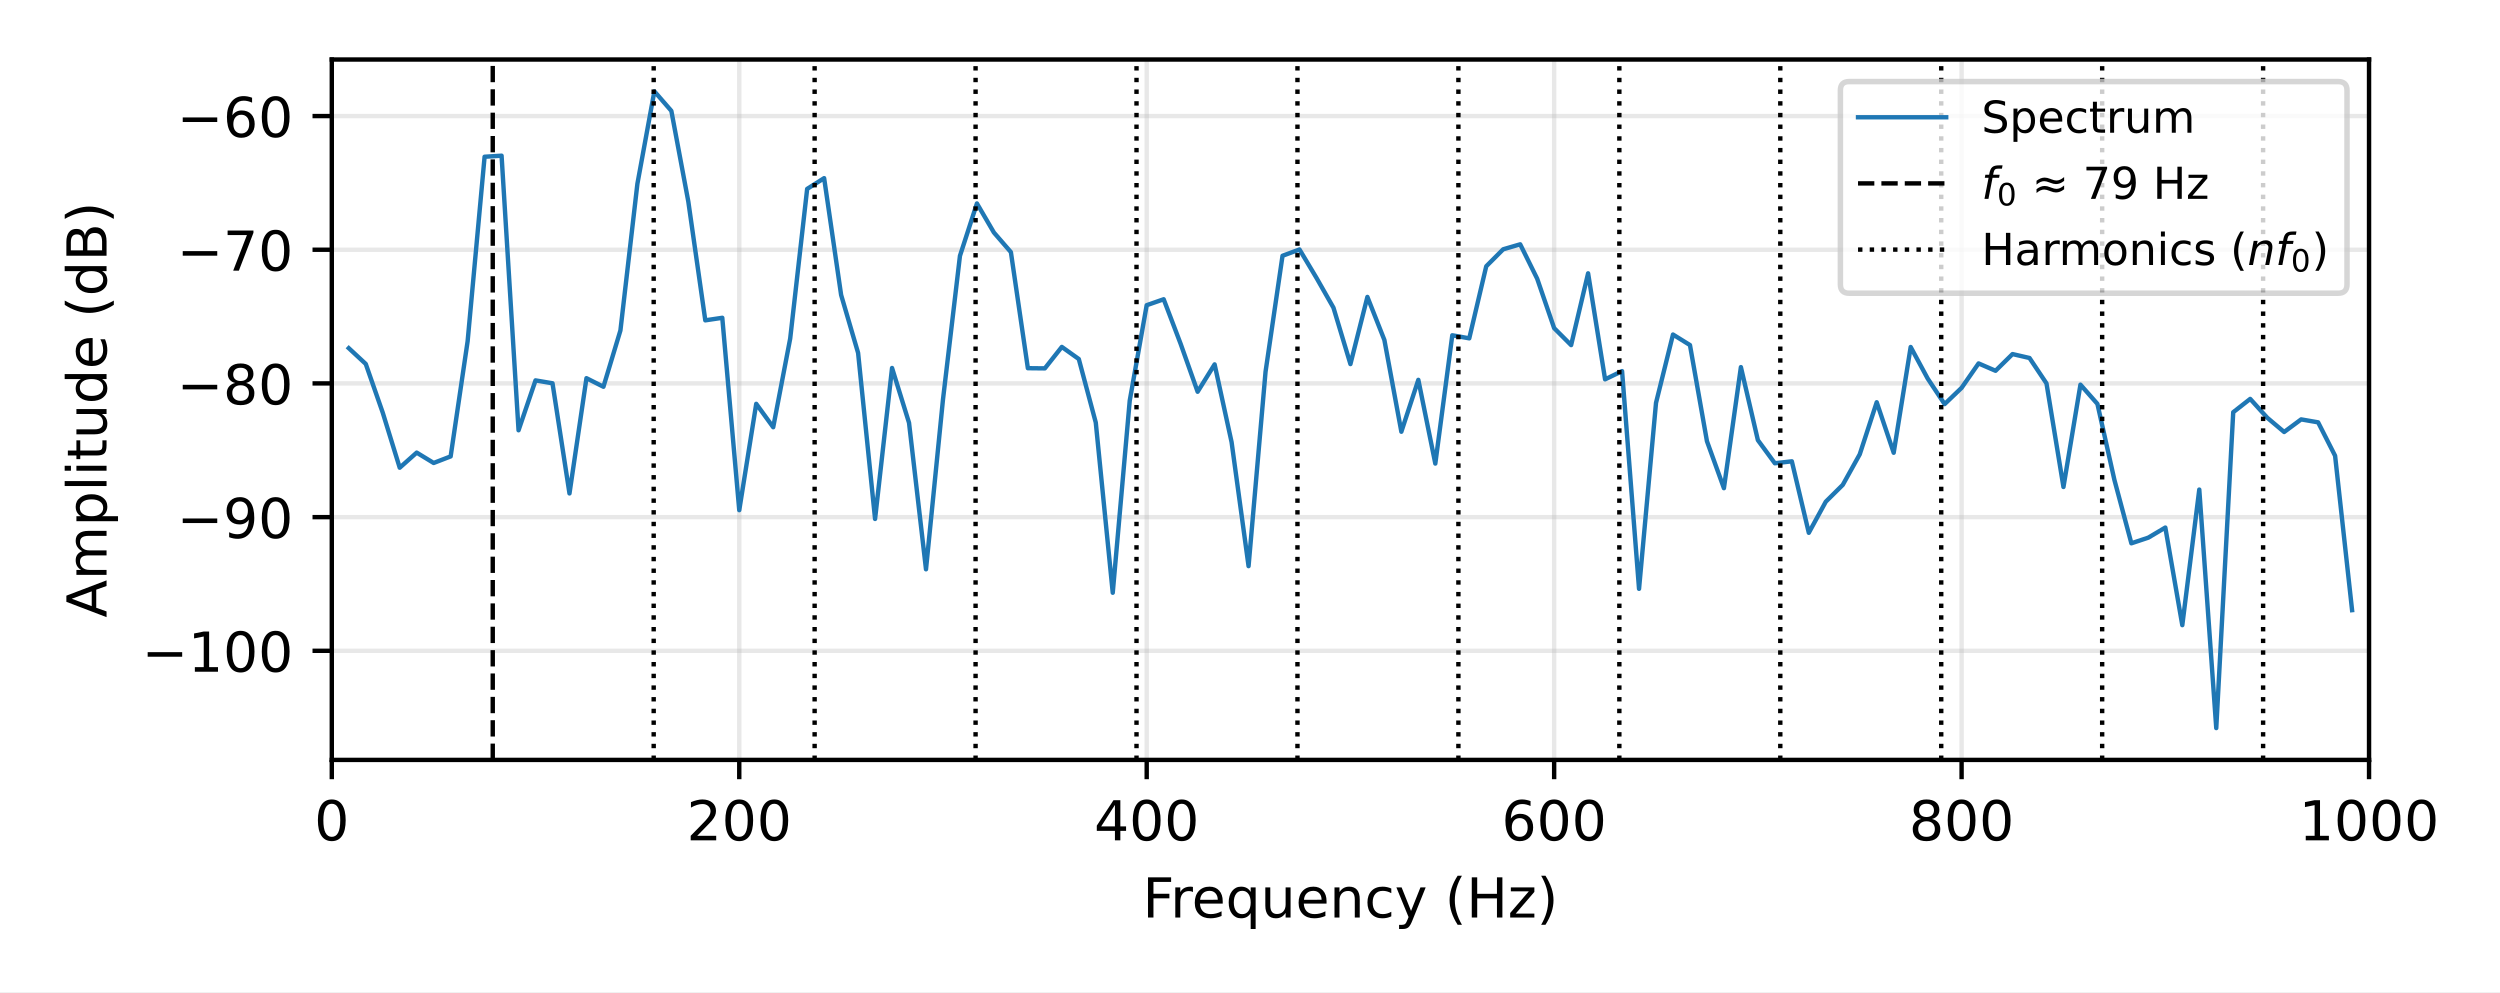
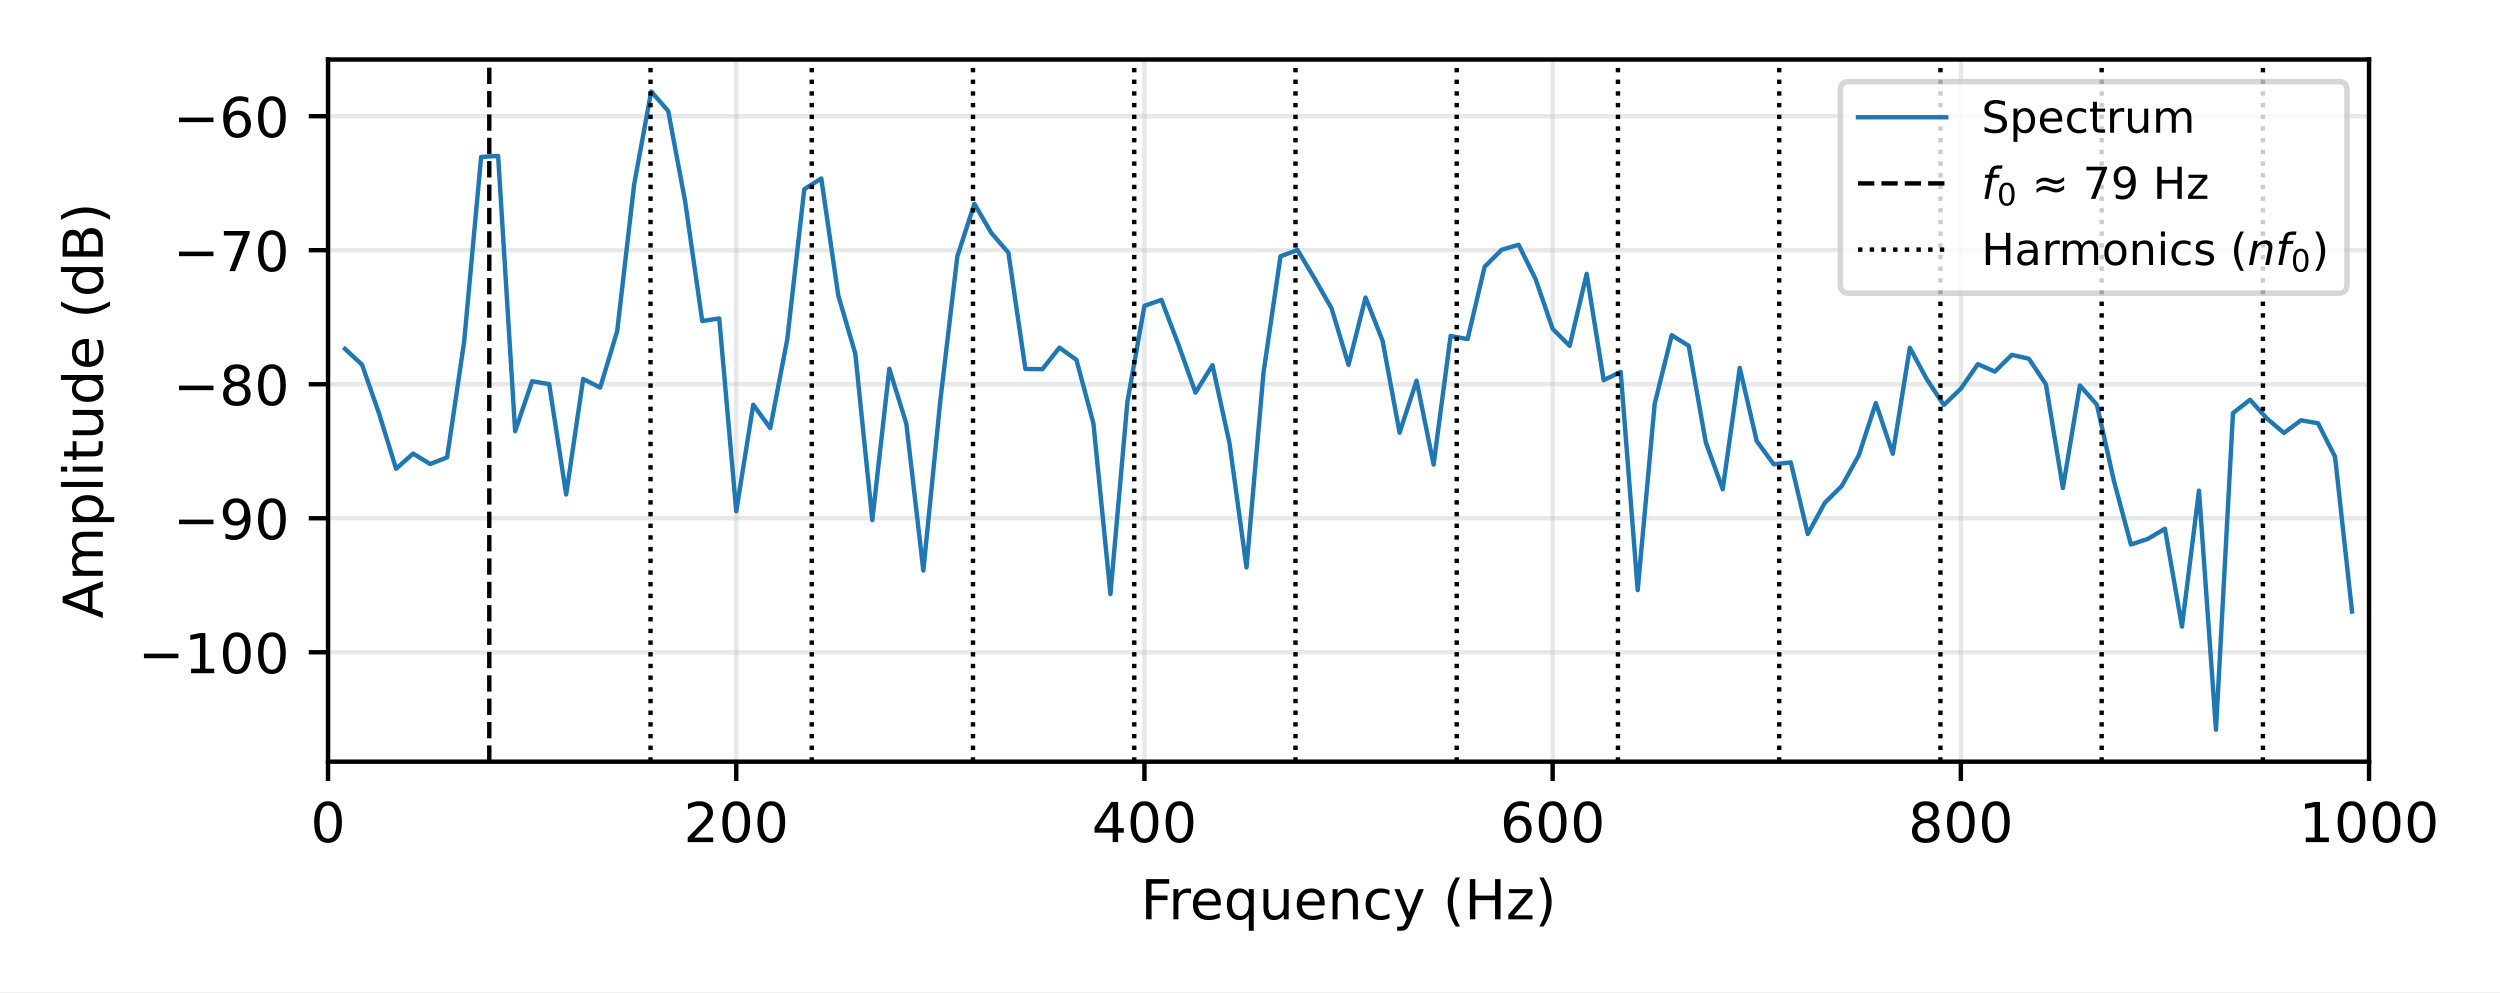
<svg xmlns="http://www.w3.org/2000/svg" xmlns:xlink="http://www.w3.org/1999/xlink" width="453.6pt" height="180pt" viewBox="0 0 453.6 180" version="1.1">
  <defs>
    <style type="text/css">*{stroke-linejoin: round; stroke-linecap: butt}</style>
  </defs>
  <g id="figure_1">
    <g id="patch_1">
      <path d="M 0 180  L 453.6 180  L 453.6 0  L 0 0  z " style="fill: #ffffff" />
    </g>
    <g id="axes_1">
      <g id="patch_2">
-         <path d="M 60.202 137.878  L 429.84 137.878  L 429.84 10.8  L 60.202 10.8  z " style="fill: #ffffff" />
+         <path d="M 59.52 138.2  L 429.84 138.2  L 429.84 10.8  L 59.52 10.8  z " style="fill: #ffffff" />
      </g>
      <g id="matplotlib.axis_1">
        <g id="xtick_1">
          <g id="line2d_1">
-             <path d="M 60.202 137.878  L 60.202 10.8  " clip-path="url(#p0145123277)" style="fill: none; stroke: #b0b0b0; stroke-opacity: 0.3; stroke-width: 0.8; stroke-linecap: square" />
+             <path d="M 59.52 138.2  L 59.52 10.8  " clip-path="url(#pc3ea3963ee)" style="fill: none; stroke: #b0b0b0; stroke-opacity: 0.3; stroke-width: 0.8; stroke-linecap: square" />
          </g>
          <g id="line2d_2">
            <defs>
-               <path id="m1a9a5f5ef4" d="M 0 0  L 0 3.5  " style="stroke: #000000; stroke-width: 0.8" />
-             </defs>
-             <g>
-               <use xlink:href="#m1a9a5f5ef4" x="60.202" y="137.878" style="stroke: #000000; stroke-width: 0.8" />
+               <path id="m1a11b145f7" d="M 0 0  L 0 3.5  " style="stroke: #000000; stroke-width: 0.8" />
+             </defs>
+             <g>
+               <use xlink:href="#m1a11b145f7" x="59.52" y="138.2" style="stroke: #000000; stroke-width: 0.8" />
            </g>
          </g>
          <g id="text_1">
-             <g transform="translate(57.02109 152.4753) scale(0.1 -0.1)">
+             <g transform="translate(56.33875 152.7977) scale(0.1 -0.1)">
              <defs>
                <path id="DejaVuSans-13" d="M 2034 4250  Q 1547 4250 1301 3770  Q 1056 3291 1056 2328  Q 1056 1369 1301 889  Q 1547 409 2034 409  Q 2525 409 2770 889  Q 3016 1369 3016 2328  Q 3016 3291 2770 3770  Q 2525 4250 2034 4250  z M 2034 4750  Q 2819 4750 3233 4129  Q 3647 3509 3647 2328  Q 3647 1150 3233 529  Q 2819 -91 2034 -91  Q 1250 -91 836 529  Q 422 1150 422 2328  Q 422 3509 836 4129  Q 1250 4750 2034 4750  z " transform="scale(0.015625)" />
              </defs>
              <use xlink:href="#DejaVuSans-13" />
            </g>
          </g>
        </g>
        <g id="xtick_2">
          <g id="line2d_3">
-             <path d="M 134.13 137.878  L 134.13 10.8  " clip-path="url(#p0145123277)" style="fill: none; stroke: #b0b0b0; stroke-opacity: 0.3; stroke-width: 0.8; stroke-linecap: square" />
+             <path d="M 133.584 138.2  L 133.584 10.8  " clip-path="url(#pc3ea3963ee)" style="fill: none; stroke: #b0b0b0; stroke-opacity: 0.3; stroke-width: 0.8; stroke-linecap: square" />
          </g>
          <g id="line2d_4">
            <g>
-               <use xlink:href="#m1a9a5f5ef4" x="134.13" y="137.878" style="stroke: #000000; stroke-width: 0.8" />
+               <use xlink:href="#m1a11b145f7" x="133.584" y="138.2" style="stroke: #000000; stroke-width: 0.8" />
            </g>
          </g>
          <g id="text_2">
-             <g transform="translate(124.5861 152.4753) scale(0.1 -0.1)">
+             <g transform="translate(124.0403 152.7977) scale(0.1 -0.1)">
              <defs>
                <path id="DejaVuSans-15" d="M 1228 531  L 3431 531  L 3431 0  L 469 0  L 469 531  Q 828 903 1448 1529  Q 2069 2156 2228 2338  Q 2531 2678 2651 2914  Q 2772 3150 2772 3378  Q 2772 3750 2511 3984  Q 2250 4219 1831 4219  Q 1534 4219 1204 4116  Q 875 4013 500 3803  L 500 4441  Q 881 4594 1212 4672  Q 1544 4750 1819 4750  Q 2544 4750 2975 4387  Q 3406 4025 3406 3419  Q 3406 3131 3298 2873  Q 3191 2616 2906 2266  Q 2828 2175 2409 1742  Q 1991 1309 1228 531  z " transform="scale(0.015625)" />
              </defs>
              <use xlink:href="#DejaVuSans-15" />
              <use xlink:href="#DejaVuSans-13" transform="translate(63.625 0)" />
              <use xlink:href="#DejaVuSans-13" transform="translate(127.25 0)" />
            </g>
          </g>
        </g>
        <g id="xtick_3">
          <g id="line2d_5">
-             <path d="M 208.057 137.878  L 208.057 10.8  " clip-path="url(#p0145123277)" style="fill: none; stroke: #b0b0b0; stroke-opacity: 0.3; stroke-width: 0.8; stroke-linecap: square" />
+             <path d="M 207.648 138.2  L 207.648 10.8  " clip-path="url(#pc3ea3963ee)" style="fill: none; stroke: #b0b0b0; stroke-opacity: 0.3; stroke-width: 0.8; stroke-linecap: square" />
          </g>
          <g id="line2d_6">
            <g>
-               <use xlink:href="#m1a9a5f5ef4" x="208.057" y="137.878" style="stroke: #000000; stroke-width: 0.8" />
+               <use xlink:href="#m1a11b145f7" x="207.648" y="138.2" style="stroke: #000000; stroke-width: 0.8" />
            </g>
          </g>
          <g id="text_3">
-             <g transform="translate(198.5137 152.4753) scale(0.1 -0.1)">
+             <g transform="translate(198.1043 152.7977) scale(0.1 -0.1)">
              <defs>
                <path id="DejaVuSans-17" d="M 2419 4116  L 825 1625  L 2419 1625  L 2419 4116  z M 2253 4666  L 3047 4666  L 3047 1625  L 3713 1625  L 3713 1100  L 3047 1100  L 3047 0  L 2419 0  L 2419 1100  L 313 1100  L 313 1709  L 2253 4666  z " transform="scale(0.015625)" />
              </defs>
              <use xlink:href="#DejaVuSans-17" />
              <use xlink:href="#DejaVuSans-13" transform="translate(63.625 0)" />
              <use xlink:href="#DejaVuSans-13" transform="translate(127.25 0)" />
            </g>
          </g>
        </g>
        <g id="xtick_4">
          <g id="line2d_7">
-             <path d="M 281.985 137.878  L 281.985 10.8  " clip-path="url(#p0145123277)" style="fill: none; stroke: #b0b0b0; stroke-opacity: 0.3; stroke-width: 0.8; stroke-linecap: square" />
+             <path d="M 281.712 138.2  L 281.712 10.8  " clip-path="url(#pc3ea3963ee)" style="fill: none; stroke: #b0b0b0; stroke-opacity: 0.3; stroke-width: 0.8; stroke-linecap: square" />
          </g>
          <g id="line2d_8">
            <g>
-               <use xlink:href="#m1a9a5f5ef4" x="281.985" y="137.878" style="stroke: #000000; stroke-width: 0.8" />
+               <use xlink:href="#m1a11b145f7" x="281.712" y="138.2" style="stroke: #000000; stroke-width: 0.8" />
            </g>
          </g>
          <g id="text_4">
-             <g transform="translate(272.4412 152.4753) scale(0.1 -0.1)">
+             <g transform="translate(272.1683 152.7977) scale(0.1 -0.1)">
              <defs>
                <path id="DejaVuSans-19" d="M 2113 2584  Q 1688 2584 1439 2293  Q 1191 2003 1191 1497  Q 1191 994 1439 701  Q 1688 409 2113 409  Q 2538 409 2786 701  Q 3034 994 3034 1497  Q 3034 2003 2786 2293  Q 2538 2584 2113 2584  z M 3366 4563  L 3366 3988  Q 3128 4100 2886 4159  Q 2644 4219 2406 4219  Q 1781 4219 1451 3797  Q 1122 3375 1075 2522  Q 1259 2794 1537 2939  Q 1816 3084 2150 3084  Q 2853 3084 3261 2657  Q 3669 2231 3669 1497  Q 3669 778 3244 343  Q 2819 -91 2113 -91  Q 1303 -91 875 529  Q 447 1150 447 2328  Q 447 3434 972 4092  Q 1497 4750 2381 4750  Q 2619 4750 2861 4703  Q 3103 4656 3366 4563  z " transform="scale(0.015625)" />
              </defs>
              <use xlink:href="#DejaVuSans-19" />
              <use xlink:href="#DejaVuSans-13" transform="translate(63.625 0)" />
              <use xlink:href="#DejaVuSans-13" transform="translate(127.25 0)" />
            </g>
          </g>
        </g>
        <g id="xtick_5">
          <g id="line2d_9">
-             <path d="M 355.912 137.878  L 355.912 10.8  " clip-path="url(#p0145123277)" style="fill: none; stroke: #b0b0b0; stroke-opacity: 0.3; stroke-width: 0.8; stroke-linecap: square" />
+             <path d="M 355.776 138.2  L 355.776 10.8  " clip-path="url(#pc3ea3963ee)" style="fill: none; stroke: #b0b0b0; stroke-opacity: 0.3; stroke-width: 0.8; stroke-linecap: square" />
          </g>
          <g id="line2d_10">
            <g>
-               <use xlink:href="#m1a9a5f5ef4" x="355.912" y="137.878" style="stroke: #000000; stroke-width: 0.8" />
+               <use xlink:href="#m1a11b145f7" x="355.776" y="138.2" style="stroke: #000000; stroke-width: 0.8" />
            </g>
          </g>
          <g id="text_5">
-             <g transform="translate(346.3687 152.4753) scale(0.1 -0.1)">
+             <g transform="translate(346.2323 152.7977) scale(0.1 -0.1)">
              <defs>
                <path id="DejaVuSans-1b" d="M 2034 2216  Q 1584 2216 1326 1975  Q 1069 1734 1069 1313  Q 1069 891 1326 650  Q 1584 409 2034 409  Q 2484 409 2743 651  Q 3003 894 3003 1313  Q 3003 1734 2745 1975  Q 2488 2216 2034 2216  z M 1403 2484  Q 997 2584 770 2862  Q 544 3141 544 3541  Q 544 4100 942 4425  Q 1341 4750 2034 4750  Q 2731 4750 3128 4425  Q 3525 4100 3525 3541  Q 3525 3141 3298 2862  Q 3072 2584 2669 2484  Q 3125 2378 3379 2068  Q 3634 1759 3634 1313  Q 3634 634 3220 271  Q 2806 -91 2034 -91  Q 1263 -91 848 271  Q 434 634 434 1313  Q 434 1759 690 2068  Q 947 2378 1403 2484  z M 1172 3481  Q 1172 3119 1398 2916  Q 1625 2713 2034 2713  Q 2441 2713 2670 2916  Q 2900 3119 2900 3481  Q 2900 3844 2670 4047  Q 2441 4250 2034 4250  Q 1625 4250 1398 4047  Q 1172 3844 1172 3481  z " transform="scale(0.015625)" />
              </defs>
              <use xlink:href="#DejaVuSans-1b" />
              <use xlink:href="#DejaVuSans-13" transform="translate(63.625 0)" />
              <use xlink:href="#DejaVuSans-13" transform="translate(127.25 0)" />
            </g>
          </g>
        </g>
        <g id="xtick_6">
          <g id="line2d_11">
-             <path d="M 429.84 137.878  L 429.84 10.8  " clip-path="url(#p0145123277)" style="fill: none; stroke: #b0b0b0; stroke-opacity: 0.3; stroke-width: 0.8; stroke-linecap: square" />
+             <path d="M 429.84 138.2  L 429.84 10.8  " clip-path="url(#pc3ea3963ee)" style="fill: none; stroke: #b0b0b0; stroke-opacity: 0.3; stroke-width: 0.8; stroke-linecap: square" />
          </g>
          <g id="line2d_12">
            <g>
-               <use xlink:href="#m1a9a5f5ef4" x="429.84" y="137.878" style="stroke: #000000; stroke-width: 0.8" />
+               <use xlink:href="#m1a11b145f7" x="429.84" y="138.2" style="stroke: #000000; stroke-width: 0.8" />
            </g>
          </g>
          <g id="text_6">
-             <g transform="translate(417.115 152.4753) scale(0.1 -0.1)">
+             <g transform="translate(417.115 152.7977) scale(0.1 -0.1)">
              <defs>
                <path id="DejaVuSans-14" d="M 794 531  L 1825 531  L 1825 4091  L 703 3866  L 703 4441  L 1819 4666  L 2450 4666  L 2450 531  L 3481 531  L 3481 0  L 794 0  L 794 531  z " transform="scale(0.015625)" />
              </defs>
              <use xlink:href="#DejaVuSans-14" />
              <use xlink:href="#DejaVuSans-13" transform="translate(63.625 0)" />
              <use xlink:href="#DejaVuSans-13" transform="translate(127.25 0)" />
              <use xlink:href="#DejaVuSans-13" transform="translate(190.875 0)" />
            </g>
          </g>
        </g>
        <g id="text_7">
-           <g transform="translate(207.3157 166.4753) scale(0.1 -0.1)">
+           <g transform="translate(206.9745 166.7977) scale(0.1 -0.1)">
            <defs>
              <path id="DejaVuSans-29" d="M 628 4666  L 3309 4666  L 3309 4134  L 1259 4134  L 1259 2759  L 3109 2759  L 3109 2228  L 1259 2228  L 1259 0  L 628 0  L 628 4666  z " transform="scale(0.015625)" />
              <path id="DejaVuSans-55" d="M 2631 2963  Q 2534 3019 2420 3045  Q 2306 3072 2169 3072  Q 1681 3072 1420 2755  Q 1159 2438 1159 1844  L 1159 0  L 581 0  L 581 3500  L 1159 3500  L 1159 2956  Q 1341 3275 1631 3429  Q 1922 3584 2338 3584  Q 2397 3584 2469 3576  Q 2541 3569 2628 3553  L 2631 2963  z " transform="scale(0.015625)" />
              <path id="DejaVuSans-48" d="M 3597 1894  L 3597 1613  L 953 1613  Q 991 1019 1311 708  Q 1631 397 2203 397  Q 2534 397 2845 478  Q 3156 559 3463 722  L 3463 178  Q 3153 47 2828 -22  Q 2503 -91 2169 -91  Q 1331 -91 842 396  Q 353 884 353 1716  Q 353 2575 817 3079  Q 1281 3584 2069 3584  Q 2775 3584 3186 3129  Q 3597 2675 3597 1894  z M 3022 2063  Q 3016 2534 2758 2815  Q 2500 3097 2075 3097  Q 1594 3097 1305 2825  Q 1016 2553 972 2059  L 3022 2063  z " transform="scale(0.015625)" />
              <path id="DejaVuSans-54" d="M 947 1747  Q 947 1113 1208 752  Q 1469 391 1925 391  Q 2381 391 2643 752  Q 2906 1113 2906 1747  Q 2906 2381 2643 2742  Q 2381 3103 1925 3103  Q 1469 3103 1208 2742  Q 947 2381 947 1747  z M 2906 525  Q 2725 213 2448 61  Q 2172 -91 1784 -91  Q 1150 -91 751 415  Q 353 922 353 1747  Q 353 2572 751 3078  Q 1150 3584 1784 3584  Q 2172 3584 2448 3432  Q 2725 3281 2906 2969  L 2906 3500  L 3481 3500  L 3481 -1331  L 2906 -1331  L 2906 525  z " transform="scale(0.015625)" />
              <path id="DejaVuSans-58" d="M 544 1381  L 544 3500  L 1119 3500  L 1119 1403  Q 1119 906 1312 657  Q 1506 409 1894 409  Q 2359 409 2629 706  Q 2900 1003 2900 1516  L 2900 3500  L 3475 3500  L 3475 0  L 2900 0  L 2900 538  Q 2691 219 2414 64  Q 2138 -91 1772 -91  Q 1169 -91 856 284  Q 544 659 544 1381  z M 1991 3584  L 1991 3584  z " transform="scale(0.015625)" />
              <path id="DejaVuSans-51" d="M 3513 2113  L 3513 0  L 2938 0  L 2938 2094  Q 2938 2591 2744 2837  Q 2550 3084 2163 3084  Q 1697 3084 1428 2787  Q 1159 2491 1159 1978  L 1159 0  L 581 0  L 581 3500  L 1159 3500  L 1159 2956  Q 1366 3272 1645 3428  Q 1925 3584 2291 3584  Q 2894 3584 3203 3211  Q 3513 2838 3513 2113  z " transform="scale(0.015625)" />
              <path id="DejaVuSans-46" d="M 3122 3366  L 3122 2828  Q 2878 2963 2633 3030  Q 2388 3097 2138 3097  Q 1578 3097 1268 2742  Q 959 2388 959 1747  Q 959 1106 1268 751  Q 1578 397 2138 397  Q 2388 397 2633 464  Q 2878 531 3122 666  L 3122 134  Q 2881 22 2623 -34  Q 2366 -91 2075 -91  Q 1284 -91 818 406  Q 353 903 353 1747  Q 353 2603 823 3093  Q 1294 3584 2113 3584  Q 2378 3584 2631 3529  Q 2884 3475 3122 3366  z " transform="scale(0.015625)" />
              <path id="DejaVuSans-5c" d="M 2059 -325  Q 1816 -950 1584 -1140  Q 1353 -1331 966 -1331  L 506 -1331  L 506 -850  L 844 -850  Q 1081 -850 1212 -737  Q 1344 -625 1503 -206  L 1606 56  L 191 3500  L 800 3500  L 1894 763  L 2988 3500  L 3597 3500  L 2059 -325  z " transform="scale(0.015625)" />
              <path id="DejaVuSans-3" transform="scale(0.015625)" />
              <path id="DejaVuSans-b" d="M 1984 4856  Q 1566 4138 1362 3434  Q 1159 2731 1159 2009  Q 1159 1288 1364 580  Q 1569 -128 1984 -844  L 1484 -844  Q 1016 -109 783 600  Q 550 1309 550 2009  Q 550 2706 781 3412  Q 1013 4119 1484 4856  L 1984 4856  z " transform="scale(0.015625)" />
              <path id="DejaVuSans-2b" d="M 628 4666  L 1259 4666  L 1259 2753  L 3553 2753  L 3553 4666  L 4184 4666  L 4184 0  L 3553 0  L 3553 2222  L 1259 2222  L 1259 0  L 628 0  L 628 4666  z " transform="scale(0.015625)" />
              <path id="DejaVuSans-5d" d="M 353 3500  L 3084 3500  L 3084 2975  L 922 459  L 3084 459  L 3084 0  L 275 0  L 275 525  L 2438 3041  L 353 3041  L 353 3500  z " transform="scale(0.015625)" />
              <path id="DejaVuSans-c" d="M 513 4856  L 1013 4856  Q 1481 4119 1714 3412  Q 1947 2706 1947 2009  Q 1947 1309 1714 600  Q 1481 -109 1013 -844  L 513 -844  Q 928 -128 1133 580  Q 1338 1288 1338 2009  Q 1338 2731 1133 3434  Q 928 4138 513 4856  z " transform="scale(0.015625)" />
            </defs>
            <use xlink:href="#DejaVuSans-29" />
            <use xlink:href="#DejaVuSans-55" transform="translate(50.23438 0)" />
            <use xlink:href="#DejaVuSans-48" transform="translate(89.14062 0)" />
            <use xlink:href="#DejaVuSans-54" transform="translate(150.6719 0)" />
            <use xlink:href="#DejaVuSans-58" transform="translate(214.1562 0)" />
            <use xlink:href="#DejaVuSans-48" transform="translate(277.5312 0)" />
            <use xlink:href="#DejaVuSans-51" transform="translate(339.0625 0)" />
            <use xlink:href="#DejaVuSans-46" transform="translate(402.4375 0)" />
            <use xlink:href="#DejaVuSans-5c" transform="translate(457.4219 0)" />
            <use xlink:href="#DejaVuSans-3" transform="translate(516.6094 0)" />
            <use xlink:href="#DejaVuSans-b" transform="translate(548.3906 0)" />
            <use xlink:href="#DejaVuSans-2b" transform="translate(587.4062 0)" />
            <use xlink:href="#DejaVuSans-5d" transform="translate(662.6094 0)" />
            <use xlink:href="#DejaVuSans-c" transform="translate(715.0938 0)" />
          </g>
        </g>
      </g>
      <g id="matplotlib.axis_2">
        <g id="ytick_1">
          <g id="line2d_13">
-             <path d="M 60.202 118.079  L 429.84 118.079  " clip-path="url(#p0145123277)" style="fill: none; stroke: #b0b0b0; stroke-opacity: 0.3; stroke-width: 0.8; stroke-linecap: square" />
+             <path d="M 59.52 118.351  L 429.84 118.351  " clip-path="url(#pc3ea3963ee)" style="fill: none; stroke: #b0b0b0; stroke-opacity: 0.3; stroke-width: 0.8; stroke-linecap: square" />
          </g>
          <g id="line2d_14">
            <defs>
-               <path id="m19f2f912bc" d="M 0 0  L -3.5 0  " style="stroke: #000000; stroke-width: 0.8" />
-             </defs>
-             <g>
-               <use xlink:href="#m19f2f912bc" x="60.202" y="118.079" style="stroke: #000000; stroke-width: 0.8" />
+               <path id="m5fb98c2e58" d="M 0 0  L -3.5 0  " style="stroke: #000000; stroke-width: 0.8" />
+             </defs>
+             <g>
+               <use xlink:href="#m5fb98c2e58" x="59.52" y="118.351" style="stroke: #000000; stroke-width: 0.8" />
            </g>
          </g>
          <g id="text_8">
-             <g transform="translate(25.73516 121.8774) scale(0.1 -0.1)">
+             <g transform="translate(25.05281 122.1496) scale(0.1 -0.1)">
              <defs>
                <path id="DejaVuSans-c9c" d="M 678 2272  L 4684 2272  L 4684 1741  L 678 1741  L 678 2272  z " transform="scale(0.015625)" />
              </defs>
              <use xlink:href="#DejaVuSans-c9c" />
              <use xlink:href="#DejaVuSans-14" transform="translate(83.79688 0)" />
              <use xlink:href="#DejaVuSans-13" transform="translate(147.4219 0)" />
              <use xlink:href="#DejaVuSans-13" transform="translate(211.0469 0)" />
            </g>
          </g>
        </g>
        <g id="ytick_2">
          <g id="line2d_15">
-             <path d="M 60.202 93.824  L 429.84 93.824  " clip-path="url(#p0145123277)" style="fill: none; stroke: #b0b0b0; stroke-opacity: 0.3; stroke-width: 0.8; stroke-linecap: square" />
+             <path d="M 59.52 94.034  L 429.84 94.034  " clip-path="url(#pc3ea3963ee)" style="fill: none; stroke: #b0b0b0; stroke-opacity: 0.3; stroke-width: 0.8; stroke-linecap: square" />
          </g>
          <g id="line2d_16">
            <g>
-               <use xlink:href="#m19f2f912bc" x="60.202" y="93.824" style="stroke: #000000; stroke-width: 0.8" />
+               <use xlink:href="#m5fb98c2e58" x="59.52" y="94.034" style="stroke: #000000; stroke-width: 0.8" />
            </g>
          </g>
          <g id="text_9">
-             <g transform="translate(32.09766 97.6225) scale(0.1 -0.1)">
+             <g transform="translate(31.41531 97.8331) scale(0.1 -0.1)">
              <defs>
                <path id="DejaVuSans-1c" d="M 703 97  L 703 672  Q 941 559 1184 500  Q 1428 441 1663 441  Q 2288 441 2617 861  Q 2947 1281 2994 2138  Q 2813 1869 2534 1725  Q 2256 1581 1919 1581  Q 1219 1581 811 2004  Q 403 2428 403 3163  Q 403 3881 828 4315  Q 1253 4750 1959 4750  Q 2769 4750 3195 4129  Q 3622 3509 3622 2328  Q 3622 1225 3098 567  Q 2575 -91 1691 -91  Q 1453 -91 1209 -44  Q 966 3 703 97  z M 1959 2075  Q 2384 2075 2632 2365  Q 2881 2656 2881 3163  Q 2881 3666 2632 3958  Q 2384 4250 1959 4250  Q 1534 4250 1286 3958  Q 1038 3666 1038 3163  Q 1038 2656 1286 2365  Q 1534 2075 1959 2075  z " transform="scale(0.015625)" />
              </defs>
              <use xlink:href="#DejaVuSans-c9c" />
              <use xlink:href="#DejaVuSans-1c" transform="translate(83.79688 0)" />
              <use xlink:href="#DejaVuSans-13" transform="translate(147.4219 0)" />
            </g>
          </g>
        </g>
        <g id="ytick_3">
          <g id="line2d_17">
-             <path d="M 60.202 69.569  L 429.84 69.569  " clip-path="url(#p0145123277)" style="fill: none; stroke: #b0b0b0; stroke-opacity: 0.3; stroke-width: 0.8; stroke-linecap: square" />
+             <path d="M 59.52 69.718  L 429.84 69.718  " clip-path="url(#pc3ea3963ee)" style="fill: none; stroke: #b0b0b0; stroke-opacity: 0.3; stroke-width: 0.8; stroke-linecap: square" />
          </g>
          <g id="line2d_18">
            <g>
-               <use xlink:href="#m19f2f912bc" x="60.202" y="69.569" style="stroke: #000000; stroke-width: 0.8" />
+               <use xlink:href="#m5fb98c2e58" x="59.52" y="69.718" style="stroke: #000000; stroke-width: 0.8" />
            </g>
          </g>
          <g id="text_10">
-             <g transform="translate(32.09766 73.36757) scale(0.1 -0.1)">
+             <g transform="translate(31.41531 73.51665) scale(0.1 -0.1)">
              <use xlink:href="#DejaVuSans-c9c" />
              <use xlink:href="#DejaVuSans-1b" transform="translate(83.79688 0)" />
              <use xlink:href="#DejaVuSans-13" transform="translate(147.4219 0)" />
            </g>
          </g>
        </g>
        <g id="ytick_4">
          <g id="line2d_19">
-             <path d="M 60.202 45.314  L 429.84 45.314  " clip-path="url(#p0145123277)" style="fill: none; stroke: #b0b0b0; stroke-opacity: 0.3; stroke-width: 0.8; stroke-linecap: square" />
+             <path d="M 59.52 45.401  L 429.84 45.401  " clip-path="url(#pc3ea3963ee)" style="fill: none; stroke: #b0b0b0; stroke-opacity: 0.3; stroke-width: 0.8; stroke-linecap: square" />
          </g>
          <g id="line2d_20">
            <g>
-               <use xlink:href="#m19f2f912bc" x="60.202" y="45.314" style="stroke: #000000; stroke-width: 0.8" />
+               <use xlink:href="#m5fb98c2e58" x="59.52" y="45.401" style="stroke: #000000; stroke-width: 0.8" />
            </g>
          </g>
          <g id="text_11">
-             <g transform="translate(32.09766 49.11264) scale(0.1 -0.1)">
+             <g transform="translate(31.41531 49.20019) scale(0.1 -0.1)">
              <defs>
                <path id="DejaVuSans-1a" d="M 525 4666  L 3525 4666  L 3525 4397  L 1831 0  L 1172 0  L 2766 4134  L 525 4134  L 525 4666  z " transform="scale(0.015625)" />
              </defs>
              <use xlink:href="#DejaVuSans-c9c" />
              <use xlink:href="#DejaVuSans-1a" transform="translate(83.79688 0)" />
              <use xlink:href="#DejaVuSans-13" transform="translate(147.4219 0)" />
            </g>
          </g>
        </g>
        <g id="ytick_5">
          <g id="line2d_21">
-             <path d="M 60.202 21.059  L 429.84 21.059  " clip-path="url(#p0145123277)" style="fill: none; stroke: #b0b0b0; stroke-opacity: 0.3; stroke-width: 0.8; stroke-linecap: square" />
+             <path d="M 59.52 21.085  L 429.84 21.085  " clip-path="url(#pc3ea3963ee)" style="fill: none; stroke: #b0b0b0; stroke-opacity: 0.3; stroke-width: 0.8; stroke-linecap: square" />
          </g>
          <g id="line2d_22">
            <g>
-               <use xlink:href="#m19f2f912bc" x="60.202" y="21.059" style="stroke: #000000; stroke-width: 0.8" />
+               <use xlink:href="#m5fb98c2e58" x="59.52" y="21.085" style="stroke: #000000; stroke-width: 0.8" />
            </g>
          </g>
          <g id="text_12">
-             <g transform="translate(32.09766 24.85771) scale(0.1 -0.1)">
+             <g transform="translate(31.41531 24.88374) scale(0.1 -0.1)">
              <use xlink:href="#DejaVuSans-c9c" />
              <use xlink:href="#DejaVuSans-19" transform="translate(83.79688 0)" />
              <use xlink:href="#DejaVuSans-13" transform="translate(147.4219 0)" />
            </g>
          </g>
        </g>
        <g id="text_13">
-           <g transform="translate(19.33281 112.0568) rotate(-90) scale(0.1 -0.1)">
+           <g transform="translate(18.65047 112.218) rotate(-90) scale(0.1 -0.1)">
            <defs>
              <path id="DejaVuSans-24" d="M 2188 4044  L 1331 1722  L 3047 1722  L 2188 4044  z M 1831 4666  L 2547 4666  L 4325 0  L 3669 0  L 3244 1197  L 1141 1197  L 716 0  L 50 0  L 1831 4666  z " transform="scale(0.015625)" />
              <path id="DejaVuSans-50" d="M 3328 2828  Q 3544 3216 3844 3400  Q 4144 3584 4550 3584  Q 5097 3584 5394 3201  Q 5691 2819 5691 2113  L 5691 0  L 5113 0  L 5113 2094  Q 5113 2597 4934 2840  Q 4756 3084 4391 3084  Q 3944 3084 3684 2787  Q 3425 2491 3425 1978  L 3425 0  L 2847 0  L 2847 2094  Q 2847 2600 2669 2842  Q 2491 3084 2119 3084  Q 1678 3084 1418 2786  Q 1159 2488 1159 1978  L 1159 0  L 581 0  L 581 3500  L 1159 3500  L 1159 2956  Q 1356 3278 1631 3431  Q 1906 3584 2284 3584  Q 2666 3584 2933 3390  Q 3200 3197 3328 2828  z " transform="scale(0.015625)" />
              <path id="DejaVuSans-53" d="M 1159 525  L 1159 -1331  L 581 -1331  L 581 3500  L 1159 3500  L 1159 2969  Q 1341 3281 1617 3432  Q 1894 3584 2278 3584  Q 2916 3584 3314 3078  Q 3713 2572 3713 1747  Q 3713 922 3314 415  Q 2916 -91 2278 -91  Q 1894 -91 1617 61  Q 1341 213 1159 525  z M 3116 1747  Q 3116 2381 2855 2742  Q 2594 3103 2138 3103  Q 1681 3103 1420 2742  Q 1159 2381 1159 1747  Q 1159 1113 1420 752  Q 1681 391 2138 391  Q 2594 391 2855 752  Q 3116 1113 3116 1747  z " transform="scale(0.015625)" />
              <path id="DejaVuSans-4f" d="M 603 4863  L 1178 4863  L 1178 0  L 603 0  L 603 4863  z " transform="scale(0.015625)" />
              <path id="DejaVuSans-4c" d="M 603 3500  L 1178 3500  L 1178 0  L 603 0  L 603 3500  z M 603 4863  L 1178 4863  L 1178 4134  L 603 4134  L 603 4863  z " transform="scale(0.015625)" />
              <path id="DejaVuSans-57" d="M 1172 4494  L 1172 3500  L 2356 3500  L 2356 3053  L 1172 3053  L 1172 1153  Q 1172 725 1289 603  Q 1406 481 1766 481  L 2356 481  L 2356 0  L 1766 0  Q 1100 0 847 248  Q 594 497 594 1153  L 594 3053  L 172 3053  L 172 3500  L 594 3500  L 594 4494  L 1172 4494  z " transform="scale(0.015625)" />
              <path id="DejaVuSans-47" d="M 2906 2969  L 2906 4863  L 3481 4863  L 3481 0  L 2906 0  L 2906 525  Q 2725 213 2448 61  Q 2172 -91 1784 -91  Q 1150 -91 751 415  Q 353 922 353 1747  Q 353 2572 751 3078  Q 1150 3584 1784 3584  Q 2172 3584 2448 3432  Q 2725 3281 2906 2969  z M 947 1747  Q 947 1113 1208 752  Q 1469 391 1925 391  Q 2381 391 2643 752  Q 2906 1113 2906 1747  Q 2906 2381 2643 2742  Q 2381 3103 1925 3103  Q 1469 3103 1208 2742  Q 947 2381 947 1747  z " transform="scale(0.015625)" />
              <path id="DejaVuSans-25" d="M 1259 2228  L 1259 519  L 2272 519  Q 2781 519 3026 730  Q 3272 941 3272 1375  Q 3272 1813 3026 2020  Q 2781 2228 2272 2228  L 1259 2228  z M 1259 4147  L 1259 2741  L 2194 2741  Q 2656 2741 2882 2914  Q 3109 3088 3109 3444  Q 3109 3797 2882 3972  Q 2656 4147 2194 4147  L 1259 4147  z M 628 4666  L 2241 4666  Q 2963 4666 3353 4366  Q 3744 4066 3744 3513  Q 3744 3084 3544 2831  Q 3344 2578 2956 2516  Q 3422 2416 3680 2098  Q 3938 1781 3938 1306  Q 3938 681 3513 340  Q 3088 0 2303 0  L 628 0  L 628 4666  z " transform="scale(0.015625)" />
            </defs>
            <use xlink:href="#DejaVuSans-24" />
            <use xlink:href="#DejaVuSans-50" transform="translate(68.40625 0)" />
            <use xlink:href="#DejaVuSans-53" transform="translate(165.8125 0)" />
            <use xlink:href="#DejaVuSans-4f" transform="translate(229.2969 0)" />
            <use xlink:href="#DejaVuSans-4c" transform="translate(257.0781 0)" />
            <use xlink:href="#DejaVuSans-57" transform="translate(284.8594 0)" />
            <use xlink:href="#DejaVuSans-58" transform="translate(324.0625 0)" />
            <use xlink:href="#DejaVuSans-47" transform="translate(387.4375 0)" />
            <use xlink:href="#DejaVuSans-48" transform="translate(450.9219 0)" />
            <use xlink:href="#DejaVuSans-3" transform="translate(512.4531 0)" />
            <use xlink:href="#DejaVuSans-b" transform="translate(544.2344 0)" />
            <use xlink:href="#DejaVuSans-47" transform="translate(583.25 0)" />
            <use xlink:href="#DejaVuSans-25" transform="translate(646.7344 0)" />
            <use xlink:href="#DejaVuSans-c" transform="translate(715.3438 0)" />
          </g>
        </g>
      </g>
      <g id="line2d_23">
-         <path d="M 63.283 63.174  L 66.363 66.033  L 69.443 74.871  L 72.524 84.862  L 75.604 82.122  L 78.684 84.001  L 81.765 82.81  L 84.845 61.92  L 87.925 28.441  L 91.005 28.248  L 94.086 78.067  L 97.166 69.018  L 100.246 69.542  L 103.327 89.526  L 106.407 68.619  L 109.487 70.172  L 112.568 59.961  L 115.648 33.355  L 118.728 16.576  L 121.809 20.119  L 124.889 36.579  L 127.969 58.122  L 131.05 57.662  L 134.13 92.563  L 137.21 73.273  L 140.291 77.516  L 143.371 61.436  L 146.451 34.273  L 149.531 32.324  L 152.612 53.514  L 155.692 64.027  L 158.772 94.157  L 161.853 66.77  L 164.933 76.711  L 168.013 103.291  L 171.094 72.489  L 174.174 46.423  L 177.254 36.913  L 180.335 42.194  L 183.415 45.744  L 186.495 66.805  L 189.576 66.839  L 192.656 62.946  L 195.736 65.141  L 198.816 76.665  L 201.897 107.546  L 204.977 72.706  L 208.057 55.374  L 211.138 54.299  L 214.218 62.394  L 217.298 71.078  L 220.379 66.114  L 223.459 80.224  L 226.539 102.717  L 229.62 67.453  L 232.7 46.41  L 235.78 45.265  L 238.861 50.419  L 241.941 55.828  L 245.021 66.056  L 248.101 53.877  L 251.182 61.685  L 254.262 78.331  L 257.342 68.922  L 260.423 84.11  L 263.503 60.834  L 266.583 61.387  L 269.664 48.313  L 272.744 45.229  L 275.824 44.328  L 278.905 50.565  L 281.985 59.538  L 285.065 62.615  L 288.146 49.593  L 291.226 68.828  L 294.306 67.336  L 297.387 106.836  L 300.467 73.099  L 303.547 60.698  L 306.627 62.61  L 309.708 80.05  L 312.788 88.575  L 315.868 66.611  L 318.949 79.86  L 322.029 84.055  L 325.109 83.703  L 328.19 96.671  L 331.27 91.026  L 334.35 87.977  L 337.431 82.432  L 340.511 72.986  L 343.591 82.147  L 346.672 62.962  L 349.752 68.671  L 352.832 73.319  L 355.912 70.369  L 358.993 65.939  L 362.073 67.274  L 365.153 64.244  L 368.234 64.954  L 371.314 69.564  L 374.394 88.356  L 377.475 69.793  L 380.555 73.28  L 383.635 87.064  L 386.716 98.577  L 389.796 97.548  L 392.876 95.719  L 395.957 113.427  L 399.037 88.83  L 402.117 132.101  L 405.197 74.79  L 408.278 72.378  L 411.358 75.783  L 414.438 78.38  L 417.519 76.094  L 420.599 76.629  L 423.679 82.693  L 426.76 110.705  " clip-path="url(#p0145123277)" style="fill: none; stroke: #1f77b4; stroke-width: 0.8; stroke-linecap: square" />
+         <path d="M 62.606 63.307  L 65.692 66.173  L 68.778 75.033  L 71.864 85.049  L 74.95 82.303  L 78.036 84.186  L 81.122 82.992  L 84.208 62.049  L 87.294 28.486  L 90.38 28.293  L 93.466 78.238  L 96.552 69.165  L 99.638 69.691  L 102.724 89.725  L 105.81 68.766  L 108.896 70.322  L 111.982 60.085  L 115.068 33.413  L 118.154 16.591  L 121.24 20.142  L 124.326 36.644  L 127.412 58.242  L 130.498 57.781  L 133.584 92.771  L 136.67 73.431  L 139.756 77.685  L 142.842 61.565  L 145.928 34.333  L 149.014 32.379  L 152.1 53.622  L 155.186 64.162  L 158.272 94.369  L 161.358 66.912  L 164.444 76.878  L 167.53 103.526  L 170.616 72.645  L 173.702 46.514  L 176.788 36.979  L 179.874 42.274  L 182.96 45.833  L 186.046 66.947  L 189.132 66.981  L 192.218 63.078  L 195.304 65.279  L 198.39 76.832  L 201.476 107.791  L 204.562 72.863  L 207.648 55.488  L 210.734 54.409  L 213.82 62.525  L 216.906 71.231  L 219.992 66.254  L 223.078 80.4  L 226.164 102.95  L 229.25 67.597  L 232.336 46.5  L 235.422 45.353  L 238.508 50.519  L 241.594 55.943  L 244.68 66.196  L 247.766 53.986  L 250.852 61.814  L 253.938 78.503  L 257.024 69.069  L 260.11 84.296  L 263.196 60.961  L 266.282 61.516  L 269.368 48.409  L 272.454 45.316  L 275.54 44.413  L 278.626 50.666  L 281.712 59.662  L 284.798 62.747  L 287.884 49.692  L 290.97 68.975  L 294.056 67.48  L 297.142 107.079  L 300.228 73.257  L 303.314 60.825  L 306.4 62.742  L 309.486 80.225  L 312.572 88.772  L 315.658 66.752  L 318.744 80.035  L 321.83 84.241  L 324.916 83.888  L 328.002 96.889  L 331.088 91.229  L 334.174 88.173  L 337.26 82.614  L 340.346 73.143  L 343.432 82.328  L 346.518 63.094  L 349.604 68.818  L 352.69 73.478  L 355.776 70.52  L 358.862 66.079  L 361.948 67.417  L 365.034 64.38  L 368.12 65.091  L 371.206 69.713  L 374.292 88.553  L 377.378 69.943  L 380.464 73.439  L 383.55 87.258  L 386.636 98.799  L 389.722 97.768  L 392.808 95.935  L 395.894 113.688  L 398.98 89.028  L 402.066 132.409  L 405.152 74.952  L 408.238 72.534  L 411.324 75.948  L 414.41 78.551  L 417.496 76.259  L 420.582 76.796  L 423.668 82.875  L 426.754 110.958  " clip-path="url(#pc3ea3963ee)" style="fill: none; stroke: #1f77b4; stroke-width: 0.8; stroke-linecap: square" />
      </g>
      <g id="line2d_24">
-         <path d="M 89.404 137.878  L 89.404 10.8  " clip-path="url(#p0145123277)" style="fill: none; stroke-dasharray: 2.96,1.28; stroke-dashoffset: 0; stroke: #000000; stroke-width: 0.8" />
+         <path d="M 88.775 138.2  L 88.775 10.8  " clip-path="url(#pc3ea3963ee)" style="fill: none; stroke-dasharray: 2.96,1.28; stroke-dashoffset: 0; stroke: #000000; stroke-width: 0.8" />
      </g>
      <g id="LineCollection_1">
-         <path d="M 118.605 137.878  L 118.605 10.8  " clip-path="url(#p0145123277)" style="fill: none; stroke-dasharray: 0.8,1.32; stroke-dashoffset: 0; stroke: #000000; stroke-width: 0.8" />
-         <path d="M 147.806 137.878  L 147.806 10.8  " clip-path="url(#p0145123277)" style="fill: none; stroke-dasharray: 0.8,1.32; stroke-dashoffset: 0; stroke: #000000; stroke-width: 0.8" />
-         <path d="M 177.008 137.878  L 177.008 10.8  " clip-path="url(#p0145123277)" style="fill: none; stroke-dasharray: 0.8,1.32; stroke-dashoffset: 0; stroke: #000000; stroke-width: 0.8" />
-         <path d="M 206.209 137.878  L 206.209 10.8  " clip-path="url(#p0145123277)" style="fill: none; stroke-dasharray: 0.8,1.32; stroke-dashoffset: 0; stroke: #000000; stroke-width: 0.8" />
-         <path d="M 235.411 137.878  L 235.411 10.8  " clip-path="url(#p0145123277)" style="fill: none; stroke-dasharray: 0.8,1.32; stroke-dashoffset: 0; stroke: #000000; stroke-width: 0.8" />
-         <path d="M 264.612 137.878  L 264.612 10.8  " clip-path="url(#p0145123277)" style="fill: none; stroke-dasharray: 0.8,1.32; stroke-dashoffset: 0; stroke: #000000; stroke-width: 0.8" />
-         <path d="M 293.813 137.878  L 293.813 10.8  " clip-path="url(#p0145123277)" style="fill: none; stroke-dasharray: 0.8,1.32; stroke-dashoffset: 0; stroke: #000000; stroke-width: 0.8" />
-         <path d="M 323.015 137.878  L 323.015 10.8  " clip-path="url(#p0145123277)" style="fill: none; stroke-dasharray: 0.8,1.32; stroke-dashoffset: 0; stroke: #000000; stroke-width: 0.8" />
-         <path d="M 352.216 137.878  L 352.216 10.8  " clip-path="url(#p0145123277)" style="fill: none; stroke-dasharray: 0.8,1.32; stroke-dashoffset: 0; stroke: #000000; stroke-width: 0.8" />
-         <path d="M 381.417 137.878  L 381.417 10.8  " clip-path="url(#p0145123277)" style="fill: none; stroke-dasharray: 0.8,1.32; stroke-dashoffset: 0; stroke: #000000; stroke-width: 0.8" />
-         <path d="M 410.619 137.878  L 410.619 10.8  " clip-path="url(#p0145123277)" style="fill: none; stroke-dasharray: 0.8,1.32; stroke-dashoffset: 0; stroke: #000000; stroke-width: 0.8" />
+         <path d="M 118.031 138.2  L 118.031 10.8  " clip-path="url(#pc3ea3963ee)" style="fill: none; stroke-dasharray: 0.8,1.32; stroke-dashoffset: 0; stroke: #000000; stroke-width: 0.8" />
+         <path d="M 147.286 138.2  L 147.286 10.8  " clip-path="url(#pc3ea3963ee)" style="fill: none; stroke-dasharray: 0.8,1.32; stroke-dashoffset: 0; stroke: #000000; stroke-width: 0.8" />
+         <path d="M 176.541 138.2  L 176.541 10.8  " clip-path="url(#pc3ea3963ee)" style="fill: none; stroke-dasharray: 0.8,1.32; stroke-dashoffset: 0; stroke: #000000; stroke-width: 0.8" />
+         <path d="M 205.796 138.2  L 205.796 10.8  " clip-path="url(#pc3ea3963ee)" style="fill: none; stroke-dasharray: 0.8,1.32; stroke-dashoffset: 0; stroke: #000000; stroke-width: 0.8" />
+         <path d="M 235.052 138.2  L 235.052 10.8  " clip-path="url(#pc3ea3963ee)" style="fill: none; stroke-dasharray: 0.8,1.32; stroke-dashoffset: 0; stroke: #000000; stroke-width: 0.8" />
+         <path d="M 264.307 138.2  L 264.307 10.8  " clip-path="url(#pc3ea3963ee)" style="fill: none; stroke-dasharray: 0.8,1.32; stroke-dashoffset: 0; stroke: #000000; stroke-width: 0.8" />
+         <path d="M 293.562 138.2  L 293.562 10.8  " clip-path="url(#pc3ea3963ee)" style="fill: none; stroke-dasharray: 0.8,1.32; stroke-dashoffset: 0; stroke: #000000; stroke-width: 0.8" />
+         <path d="M 322.818 138.2  L 322.818 10.8  " clip-path="url(#pc3ea3963ee)" style="fill: none; stroke-dasharray: 0.8,1.32; stroke-dashoffset: 0; stroke: #000000; stroke-width: 0.8" />
+         <path d="M 352.073 138.2  L 352.073 10.8  " clip-path="url(#pc3ea3963ee)" style="fill: none; stroke-dasharray: 0.8,1.32; stroke-dashoffset: 0; stroke: #000000; stroke-width: 0.8" />
+         <path d="M 381.328 138.2  L 381.328 10.8  " clip-path="url(#pc3ea3963ee)" style="fill: none; stroke-dasharray: 0.8,1.32; stroke-dashoffset: 0; stroke: #000000; stroke-width: 0.8" />
+         <path d="M 410.583 138.2  L 410.583 10.8  " clip-path="url(#pc3ea3963ee)" style="fill: none; stroke-dasharray: 0.8,1.32; stroke-dashoffset: 0; stroke: #000000; stroke-width: 0.8" />
      </g>
      <g id="patch_3">
-         <path d="M 60.202 137.878  L 60.202 10.8  " style="fill: none; stroke: #000000; stroke-width: 0.8; stroke-linejoin: miter; stroke-linecap: square" />
+         <path d="M 59.52 138.2  L 59.52 10.8  " style="fill: none; stroke: #000000; stroke-width: 0.8; stroke-linejoin: miter; stroke-linecap: square" />
      </g>
      <g id="patch_4">
-         <path d="M 429.84 137.878  L 429.84 10.8  " style="fill: none; stroke: #000000; stroke-width: 0.8; stroke-linejoin: miter; stroke-linecap: square" />
+         <path d="M 429.84 138.2  L 429.84 10.8  " style="fill: none; stroke: #000000; stroke-width: 0.8; stroke-linejoin: miter; stroke-linecap: square" />
      </g>
      <g id="patch_5">
-         <path d="M 60.202 137.878  L 429.84 137.878  " style="fill: none; stroke: #000000; stroke-width: 0.8; stroke-linejoin: miter; stroke-linecap: square" />
+         <path d="M 59.52 138.2  L 429.84 138.2  " style="fill: none; stroke: #000000; stroke-width: 0.8; stroke-linejoin: miter; stroke-linecap: square" />
      </g>
      <g id="patch_6">
-         <path d="M 60.202 10.8  L 429.84 10.8  " style="fill: none; stroke: #000000; stroke-width: 0.8; stroke-linejoin: miter; stroke-linecap: square" />
+         <path d="M 59.52 10.8  L 429.84 10.8  " style="fill: none; stroke: #000000; stroke-width: 0.8; stroke-linejoin: miter; stroke-linecap: square" />
      </g>
      <g id="legend_1">
        <g id="patch_7">
          <path d="M 335.52 53.204  L 424.24 53.204  Q 425.84 53.204 425.84 51.604  L 425.84 16.4  Q 425.84 14.8 424.24 14.8  L 335.52 14.8  Q 333.92 14.8 333.92 16.4  L 333.92 51.604  Q 333.92 53.204 335.52 53.204  z " style="fill: #ffffff; opacity: 0.8; stroke: #cccccc; stroke-linejoin: miter" />
        </g>
        <g id="line2d_25">
          <path d="M 337.12 21.279  L 345.12 21.279  L 353.12 21.279  " style="fill: none; stroke: #1f77b4; stroke-width: 0.8; stroke-linecap: square" />
        </g>
        <g id="text_14">
          <g transform="translate(359.52 24.07875) scale(0.08 -0.08)">
            <defs>
              <path id="DejaVuSans-36" d="M 3425 4513  L 3425 3897  Q 3066 4069 2747 4153  Q 2428 4238 2131 4238  Q 1616 4238 1336 4038  Q 1056 3838 1056 3469  Q 1056 3159 1242 3001  Q 1428 2844 1947 2747  L 2328 2669  Q 3034 2534 3370 2195  Q 3706 1856 3706 1288  Q 3706 609 3251 259  Q 2797 -91 1919 -91  Q 1588 -91 1214 -16  Q 841 59 441 206  L 441 856  Q 825 641 1194 531  Q 1563 422 1919 422  Q 2459 422 2753 634  Q 3047 847 3047 1241  Q 3047 1584 2836 1778  Q 2625 1972 2144 2069  L 1759 2144  Q 1053 2284 737 2584  Q 422 2884 422 3419  Q 422 4038 858 4394  Q 1294 4750 2059 4750  Q 2388 4750 2728 4690  Q 3069 4631 3425 4513  z " transform="scale(0.015625)" />
            </defs>
            <use xlink:href="#DejaVuSans-36" />
            <use xlink:href="#DejaVuSans-53" transform="translate(63.48438 0)" />
            <use xlink:href="#DejaVuSans-48" transform="translate(126.9688 0)" />
            <use xlink:href="#DejaVuSans-46" transform="translate(188.5 0)" />
            <use xlink:href="#DejaVuSans-57" transform="translate(243.4844 0)" />
            <use xlink:href="#DejaVuSans-55" transform="translate(282.6875 0)" />
            <use xlink:href="#DejaVuSans-58" transform="translate(323.7969 0)" />
            <use xlink:href="#DejaVuSans-50" transform="translate(387.1719 0)" />
          </g>
        </g>
        <g id="line2d_26">
          <path d="M 337.12 33.281  L 345.12 33.281  L 353.12 33.281  " style="fill: none; stroke-dasharray: 2.96,1.28; stroke-dashoffset: 0; stroke: #000000; stroke-width: 0.8" />
        </g>
        <g id="text_15">
          <g transform="translate(359.52 36.08062) scale(0.08 -0.08)">
            <defs>
              <path id="DejaVuSans-Oblique-49" d="M 3059 4863  L 2969 4384  L 2419 4384  Q 2106 4384 1964 4261  Q 1822 4138 1753 3809  L 1691 3500  L 2638 3500  L 2553 3053  L 1606 3053  L 1013 0  L 434 0  L 1031 3053  L 481 3053  L 563 3500  L 1113 3500  L 1159 3744  Q 1278 4363 1576 4613  Q 1875 4863 2516 4863  L 3059 4863  z " transform="scale(0.015625)" />
              <path id="DejaVuSans-cd2" d="M 4684 1947  L 4684 1388  Q 4356 1144 4076 1036  Q 3797 928 3494 928  Q 3150 928 2694 1113  Q 2663 1125 2641 1134  Q 2622 1141 2575 1159  Q 2091 1350 1797 1350  Q 1522 1350 1253 1231  Q 984 1113 678 850  L 678 1409  Q 1006 1653 1286 1761  Q 1566 1869 1869 1869  Q 2213 1869 2672 1684  Q 2706 1669 2722 1663  Q 2741 1656 2788 1638  Q 3272 1447 3566 1447  Q 3834 1447 4098 1564  Q 4363 1681 4684 1947  z M 4684 3163  L 4684 2606  Q 4356 2359 4076 2251  Q 3797 2144 3494 2144  Q 3150 2144 2694 2328  Q 2663 2341 2641 2350  Q 2622 2356 2575 2375  Q 2091 2566 1797 2566  Q 1522 2566 1253 2447  Q 984 2328 678 2069  L 678 2625  Q 1006 2869 1286 2976  Q 1566 3084 1869 3084  Q 2213 3084 2672 2900  Q 2703 2888 2719 2881  Q 2741 2872 2788 2853  Q 3272 2663 3566 2663  Q 3834 2663 4098 2780  Q 4363 2897 4684 3163  z " transform="scale(0.015625)" />
            </defs>
            <use xlink:href="#DejaVuSans-Oblique-49" transform="translate(0 0.015625)" />
            <use xlink:href="#DejaVuSans-13" transform="translate(35.20508 -14.98433) scale(0.7)" />
            <use xlink:href="#DejaVuSans-3" transform="translate(82.47559 0.015625)" />
            <use xlink:href="#DejaVuSans-cd2" transform="translate(114.2627 0.015625)" />
            <use xlink:href="#DejaVuSans-3" transform="translate(198.0518 0.015625)" />
            <use xlink:href="#DejaVuSans-1a" transform="translate(229.8389 0.015625)" />
            <use xlink:href="#DejaVuSans-1c" transform="translate(293.4619 0.015625)" />
            <use xlink:href="#DejaVuSans-3" transform="translate(357.085 0.015625)" />
            <use xlink:href="#DejaVuSans-2b" transform="translate(388.8721 0.015625)" />
            <use xlink:href="#DejaVuSans-5d" transform="translate(464.0674 0.015625)" />
          </g>
        </g>
        <g id="line2d_27">
          <path d="M 337.12 45.282  L 353.12 45.282  " style="fill: none; stroke-dasharray: 0.8,1.32; stroke-dashoffset: 0; stroke: #000000; stroke-width: 0.8" />
        </g>
        <g id="text_16">
          <g transform="translate(359.52 48.0825) scale(0.08 -0.08)">
            <defs>
              <path id="DejaVuSans-44" d="M 2194 1759  Q 1497 1759 1228 1600  Q 959 1441 959 1056  Q 959 750 1161 570  Q 1363 391 1709 391  Q 2188 391 2477 730  Q 2766 1069 2766 1631  L 2766 1759  L 2194 1759  z M 3341 1997  L 3341 0  L 2766 0  L 2766 531  Q 2569 213 2275 61  Q 1981 -91 1556 -91  Q 1019 -91 701 211  Q 384 513 384 1019  Q 384 1609 779 1909  Q 1175 2209 1959 2209  L 2766 2209  L 2766 2266  Q 2766 2663 2505 2880  Q 2244 3097 1772 3097  Q 1472 3097 1187 3025  Q 903 2953 641 2809  L 641 3341  Q 956 3463 1253 3523  Q 1550 3584 1831 3584  Q 2591 3584 2966 3190  Q 3341 2797 3341 1997  z " transform="scale(0.015625)" />
              <path id="DejaVuSans-52" d="M 1959 3097  Q 1497 3097 1228 2736  Q 959 2375 959 1747  Q 959 1119 1226 758  Q 1494 397 1959 397  Q 2419 397 2687 759  Q 2956 1122 2956 1747  Q 2956 2369 2687 2733  Q 2419 3097 1959 3097  z M 1959 3584  Q 2709 3584 3137 3096  Q 3566 2609 3566 1747  Q 3566 888 3137 398  Q 2709 -91 1959 -91  Q 1206 -91 779 398  Q 353 888 353 1747  Q 353 2609 779 3096  Q 1206 3584 1959 3584  z " transform="scale(0.015625)" />
              <path id="DejaVuSans-56" d="M 2834 3397  L 2834 2853  Q 2591 2978 2328 3040  Q 2066 3103 1784 3103  Q 1356 3103 1142 2972  Q 928 2841 928 2578  Q 928 2378 1081 2264  Q 1234 2150 1697 2047  L 1894 2003  Q 2506 1872 2764 1633  Q 3022 1394 3022 966  Q 3022 478 2636 193  Q 2250 -91 1575 -91  Q 1294 -91 989 -36  Q 684 19 347 128  L 347 722  Q 666 556 975 473  Q 1284 391 1588 391  Q 1994 391 2212 530  Q 2431 669 2431 922  Q 2431 1156 2273 1281  Q 2116 1406 1581 1522  L 1381 1569  Q 847 1681 609 1914  Q 372 2147 372 2553  Q 372 3047 722 3315  Q 1072 3584 1716 3584  Q 2034 3584 2315 3537  Q 2597 3491 2834 3397  z " transform="scale(0.015625)" />
              <path id="DejaVuSans-Oblique-51" d="M 3566 2113  L 3156 0  L 2578 0  L 2988 2091  Q 3016 2238 3031 2350  Q 3047 2463 3047 2528  Q 3047 2791 2881 2937  Q 2716 3084 2419 3084  Q 1956 3084 1622 2776  Q 1288 2469 1184 1941  L 800 0  L 225 0  L 903 3500  L 1478 3500  L 1363 2950  Q 1603 3253 1940 3418  Q 2278 3584 2650 3584  Q 3113 3584 3367 3334  Q 3622 3084 3622 2631  Q 3622 2519 3608 2391  Q 3594 2263 3566 2113  z " transform="scale(0.015625)" />
            </defs>
            <use xlink:href="#DejaVuSans-2b" transform="translate(0 0.015625)" />
            <use xlink:href="#DejaVuSans-44" transform="translate(75.19531 0.015625)" />
            <use xlink:href="#DejaVuSans-55" transform="translate(136.4746 0.015625)" />
            <use xlink:href="#DejaVuSans-50" transform="translate(175.5879 0.015625)" />
            <use xlink:href="#DejaVuSans-52" transform="translate(273 0.015625)" />
            <use xlink:href="#DejaVuSans-51" transform="translate(334.1816 0.015625)" />
            <use xlink:href="#DejaVuSans-4c" transform="translate(397.5605 0.015625)" />
            <use xlink:href="#DejaVuSans-46" transform="translate(425.3438 0.015625)" />
            <use xlink:href="#DejaVuSans-56" transform="translate(480.3242 0.015625)" />
            <use xlink:href="#DejaVuSans-3" transform="translate(532.4238 0.015625)" />
            <use xlink:href="#DejaVuSans-b" transform="translate(564.2109 0.015625)" />
            <use xlink:href="#DejaVuSans-Oblique-51" transform="translate(603.2246 0.015625)" />
            <use xlink:href="#DejaVuSans-Oblique-49" transform="translate(666.6035 0.015625)" />
            <use xlink:href="#DejaVuSans-13" transform="translate(701.8086 -14.98433) scale(0.7)" />
            <use xlink:href="#DejaVuSans-c" transform="translate(749.0791 0.015625)" />
          </g>
        </g>
      </g>
    </g>
  </g>
  <defs>
-     <clipPath id="p0145123277">
-       <rect x="60.202" y="10.8" width="369.638" height="127.078" />
+     <clipPath id="pc3ea3963ee">
+       <rect x="59.52" y="10.8" width="370.32" height="127.4" />
    </clipPath>
  </defs>
</svg>
